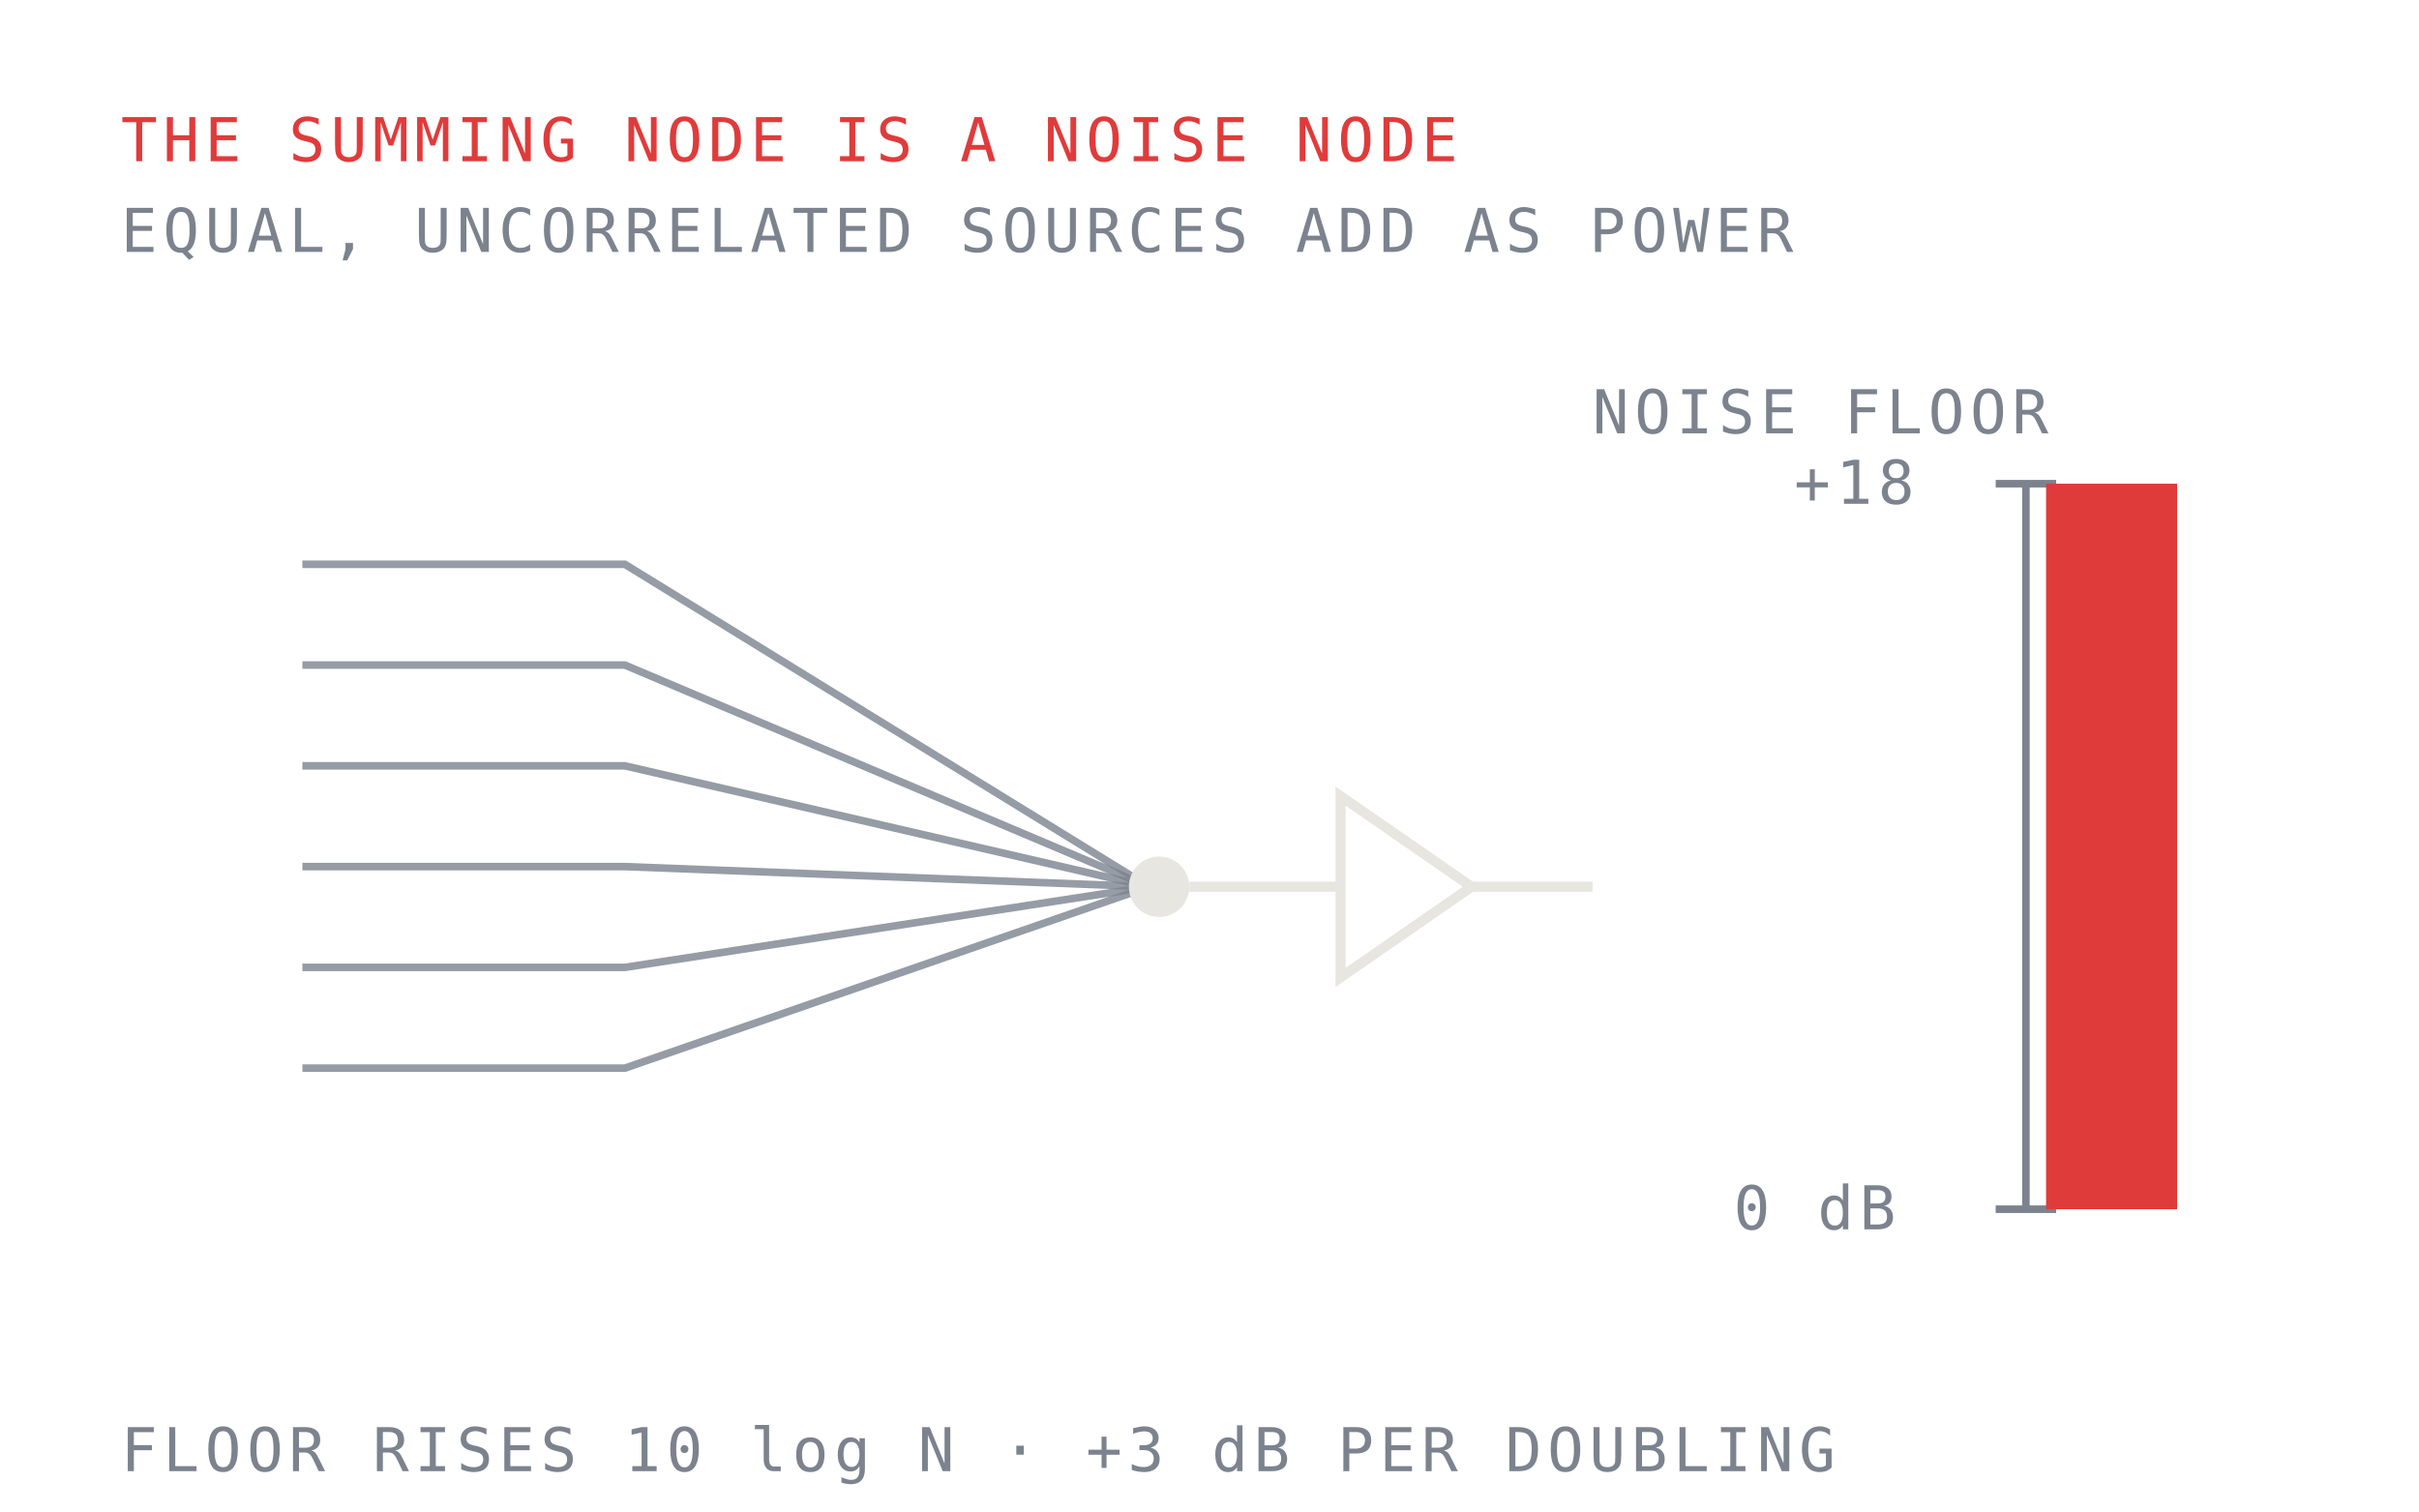
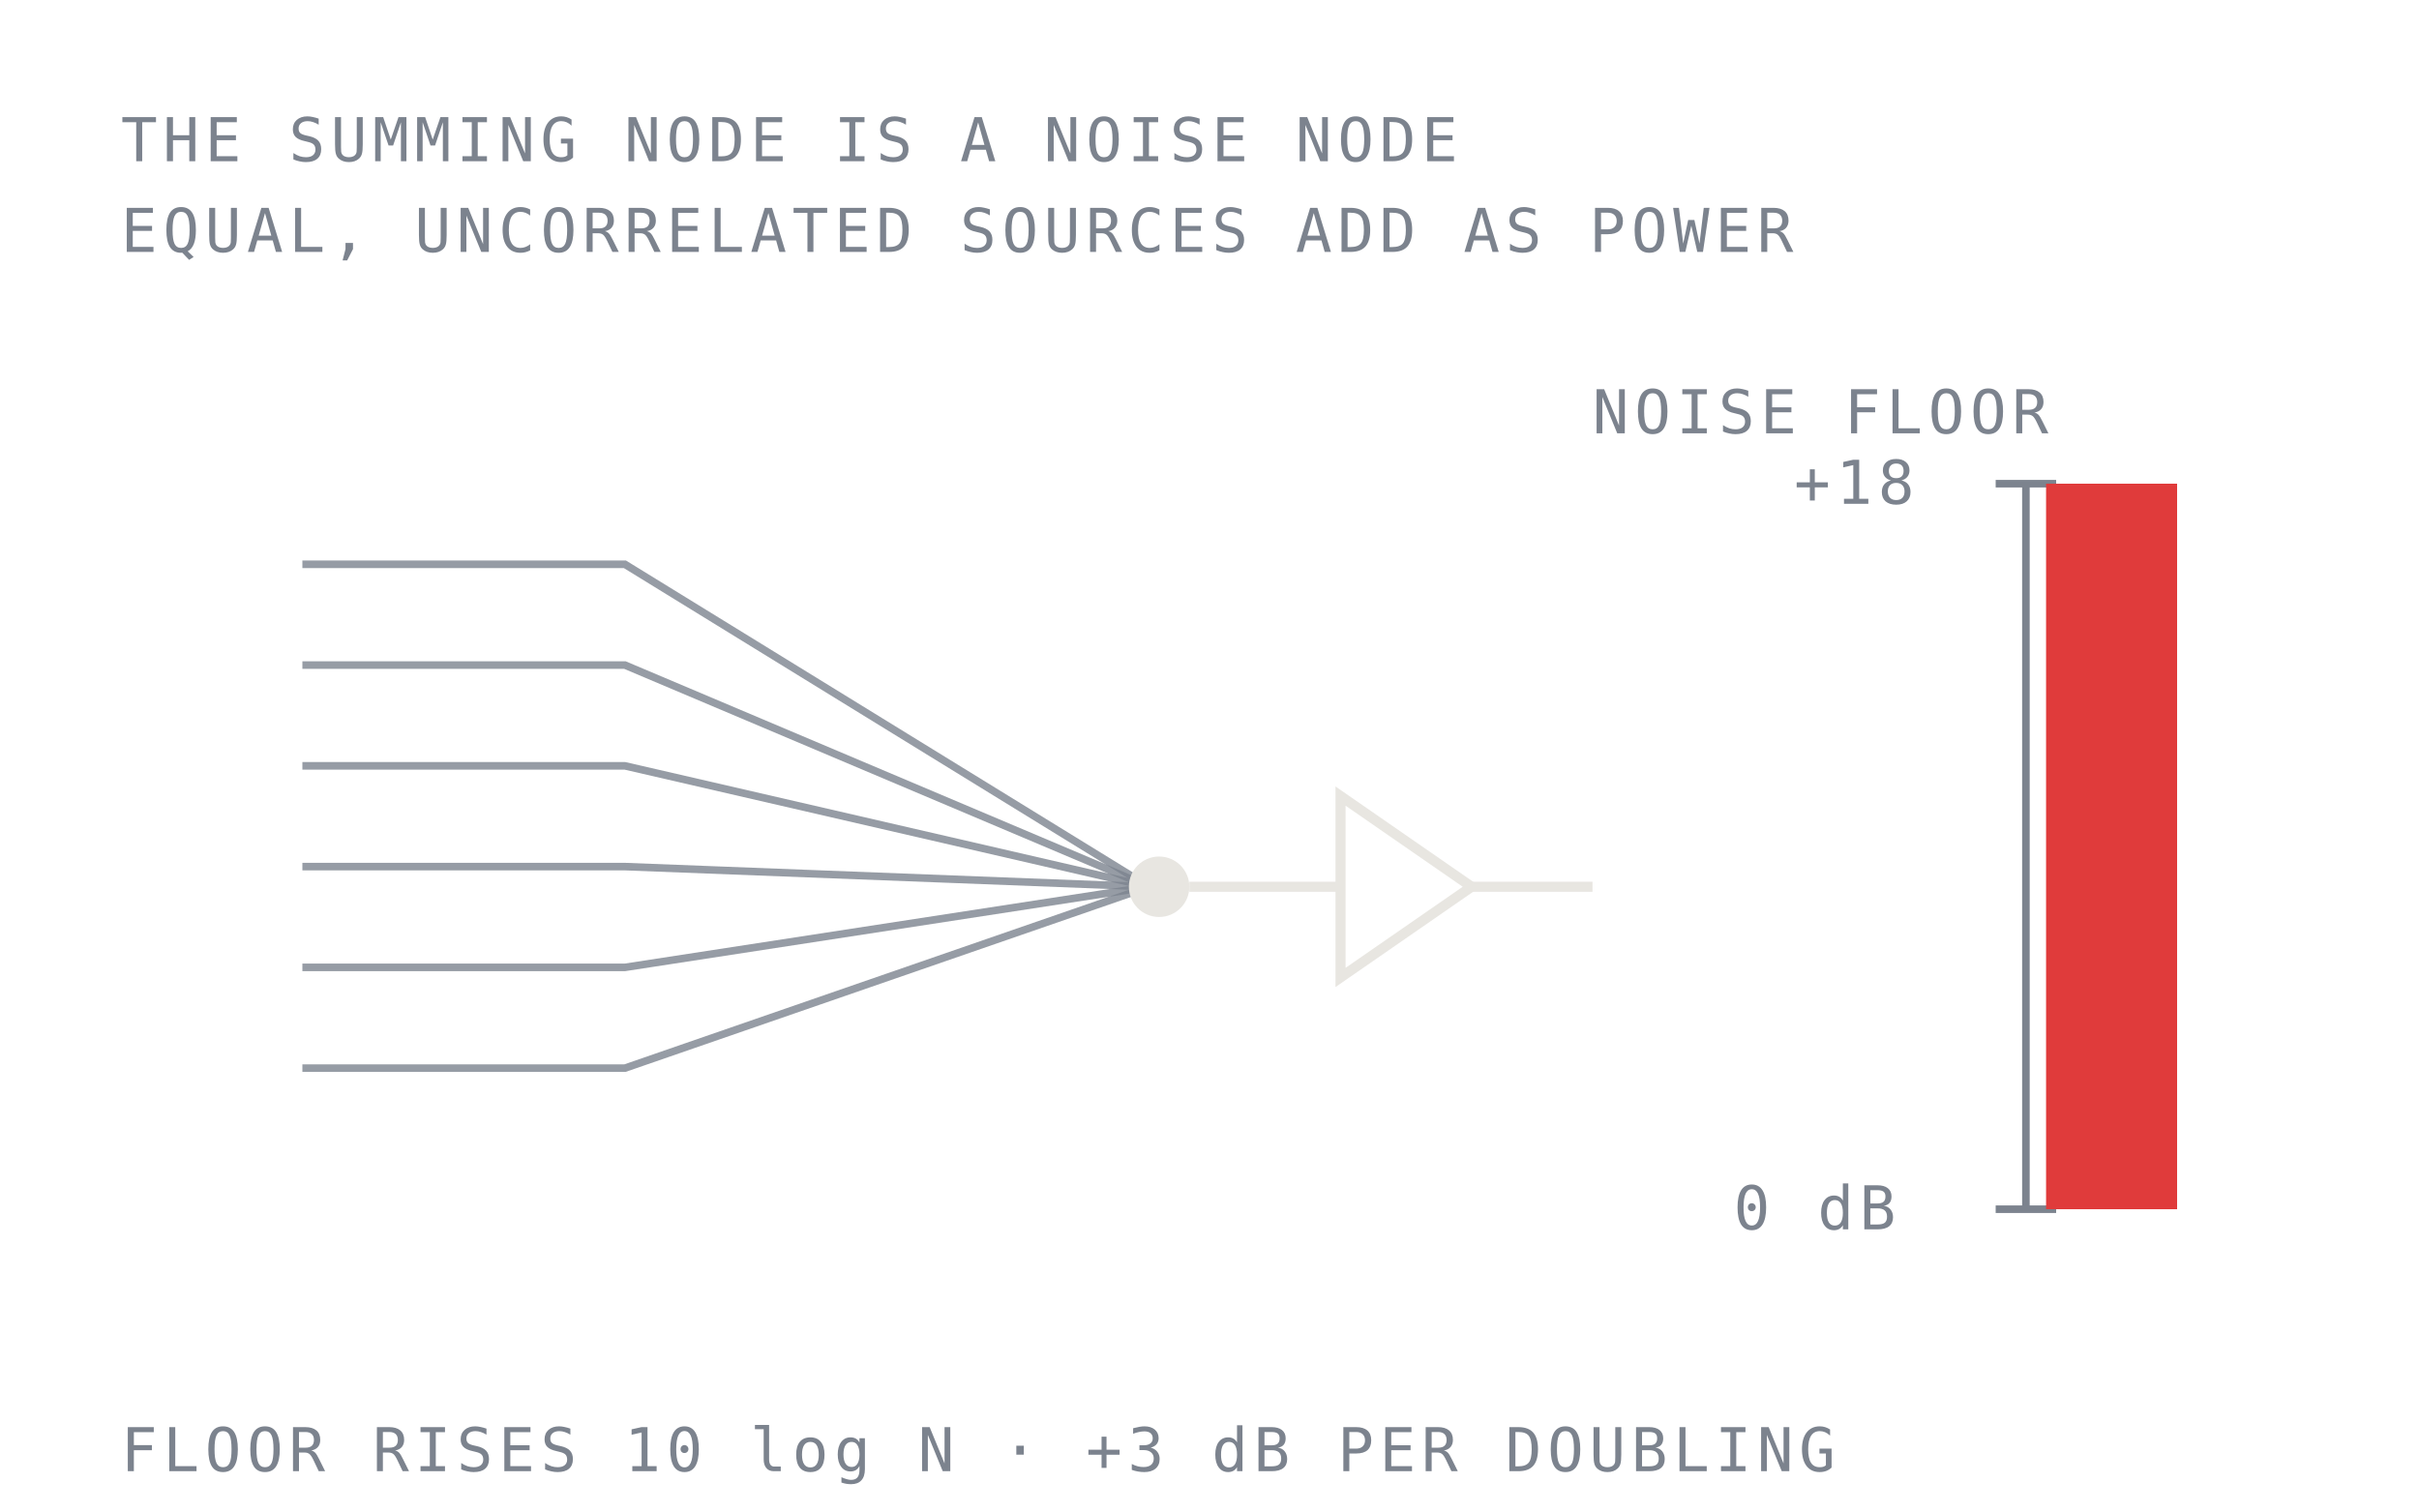
<svg xmlns="http://www.w3.org/2000/svg" class="sn" viewBox="0 0 480 300" width="480" height="300" preserveAspectRatio="xMidYMid meet" fill="none" role="img" aria-label="Uncorrelated channel noise adding as power as the channel count doubles">
  <style>
.sn text{font-family:ui-monospace,SFMono-Regular,Menlo,monospace;font-size:var(--ulm-anim-fs,12px);letter-spacing:1.1px;fill:var(--ulm-dim,#7C838E);stroke:none}
.sn .hi{fill:var(--ulm-accent,#E03B3B)}
@keyframes sn-l0{0%,0.0%{opacity:0}2.0%,13.7%{opacity:1}16.7%,100%{opacity:0}}
.sn-l0{animation:sn-l0 12s linear infinite;opacity:0}
@keyframes sn-l1{0%,15.7%{opacity:0}18.7%,30.3%{opacity:1}33.3%,100%{opacity:0}}
.sn-l1{animation:sn-l1 12s linear infinite;opacity:0}
@keyframes sn-l2{0%,32.3%{opacity:0}35.3%,47.0%{opacity:1}50.0%,100%{opacity:0}}
.sn-l2{animation:sn-l2 12s linear infinite;opacity:0}
@keyframes sn-l3{0%,49.0%{opacity:0}52.0%,63.7%{opacity:1}66.7%,100%{opacity:0}}
.sn-l3{animation:sn-l3 12s linear infinite;opacity:0}
@keyframes sn-l4{0%,65.7%{opacity:0}68.7%,80.3%{opacity:1}83.3%,100%{opacity:0}}
.sn-l4{animation:sn-l4 12s linear infinite;opacity:0}
@keyframes sn-l5{0%,82.3%{opacity:0}85.3%,97.0%{opacity:1}100.0%,100%{opacity:0}}
.sn-l5{animation:sn-l5 12s linear infinite;opacity:0}
@keyframes sn-bar{0.0%,13.7%{transform:scaleY(0.015)} 16.7%,30.3%{transform:scaleY(0.167)} 33.3%,47.0%{transform:scaleY(0.334)} 50.0%,63.7%{transform:scaleY(0.502)} 66.7%,80.3%{transform:scaleY(0.669)} 83.3%,97.0%{transform:scaleY(0.836)} 100%{transform:scaleY(0.015)}}
.sn-bar{transform-box:fill-box;transform-origin:bottom;animation:sn-bar 12s linear infinite}
- @media (prefers-reduced-motion: reduce){.sn *{animation:none!important}.sn-l0{opacity:1!important}}
+ @media (prefers-reduced-motion: reduce){.sn *{animation:none!important}.sn-l5{opacity:1!important}.sn-bar{transform:scaleY(0.836)}}
</style>
-   <text x="24" y="32" class="hi">THE SUMMING NODE IS A NOISE NODE</text>
+   <text x="24" y="32">THE SUMMING NODE IS A NOISE NODE</text>
  <text x="24" y="50">EQUAL, UNCORRELATED SOURCES ADD AS POWER</text>
  <path d="M60 112h64L228 176" stroke="var(--ulm-dim,#7C838E)" stroke-width="1.5" opacity="0.8" />
  <path d="M60 132h64L228 176" stroke="var(--ulm-dim,#7C838E)" stroke-width="1.5" opacity="0.8" />
  <path d="M60 152h64L228 176" stroke="var(--ulm-dim,#7C838E)" stroke-width="1.5" opacity="0.8" />
  <path d="M60 172h64L228 176" stroke="var(--ulm-dim,#7C838E)" stroke-width="1.5" opacity="0.8" />
  <path d="M60 192h64L228 176" stroke="var(--ulm-dim,#7C838E)" stroke-width="1.5" opacity="0.8" />
  <path d="M60 212h64L228 176" stroke="var(--ulm-dim,#7C838E)" stroke-width="1.5" opacity="0.8" />
  <circle cx="230" cy="176" r="6" fill="var(--ulm-line,#E8E6E1)" stroke="none" />
  <path d="M236 176h30" stroke="var(--ulm-line,#E8E6E1)" stroke-width="2" />
  <path d="M266 158v36l26-18z" stroke="var(--ulm-line,#E8E6E1)" stroke-width="2" />
  <path d="M292 176h24" stroke="var(--ulm-line,#E8E6E1)" stroke-width="2" />
  <path d="M402 240V96M396 240h12M396 96h12" stroke="var(--ulm-dim,#7C838E)" stroke-width="1.5" />
  <rect class="sn-bar" x="406" y="96" width="26" height="144" fill="var(--ulm-accent,#E03B3B)" stroke="none" />
  <text x="316" y="86">NOISE FLOOR</text>
  <text x="356" y="100">+18</text>
  <text x="344" y="244">0 dB</text>
  <text class="sn-l0" x="60" y="272">1 CHANNELS · FLOOR +0.0 dB</text>
  <text class="sn-l1" x="60" y="272">2 CHANNELS · FLOOR +3.0 dB</text>
  <text class="sn-l2" x="60" y="272">4 CHANNELS · FLOOR +6.0 dB</text>
  <text class="sn-l3" x="60" y="272">8 CHANNELS · FLOOR +9.0 dB</text>
  <text class="sn-l4" x="60" y="272">16 CHANNELS · FLOOR +12.0 dB</text>
  <text class="sn-l5" x="60" y="272">32 CHANNELS · FLOOR +15.1 dB</text>
  <text x="24" y="292">FLOOR RISES 10 log N · +3 dB PER DOUBLING</text>
</svg>
